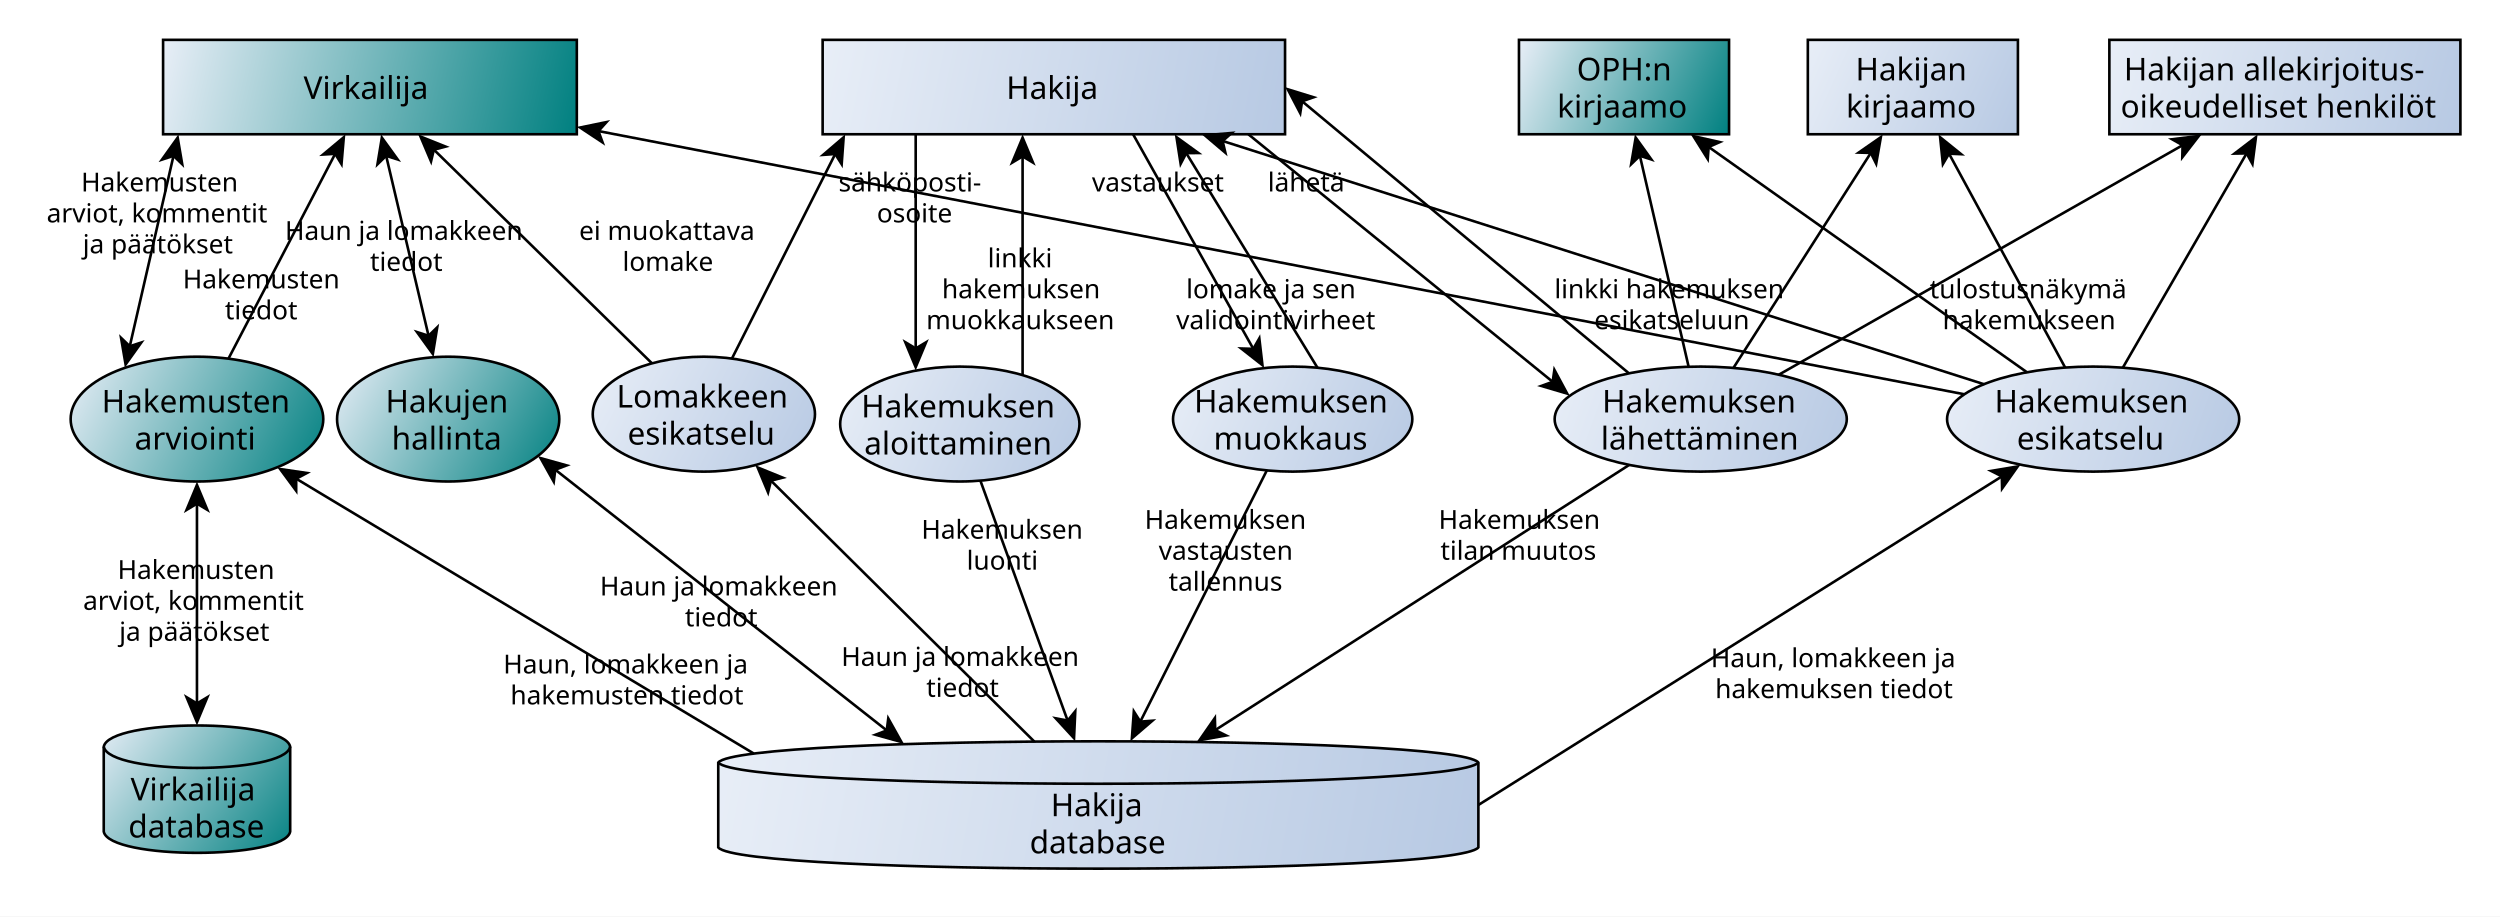
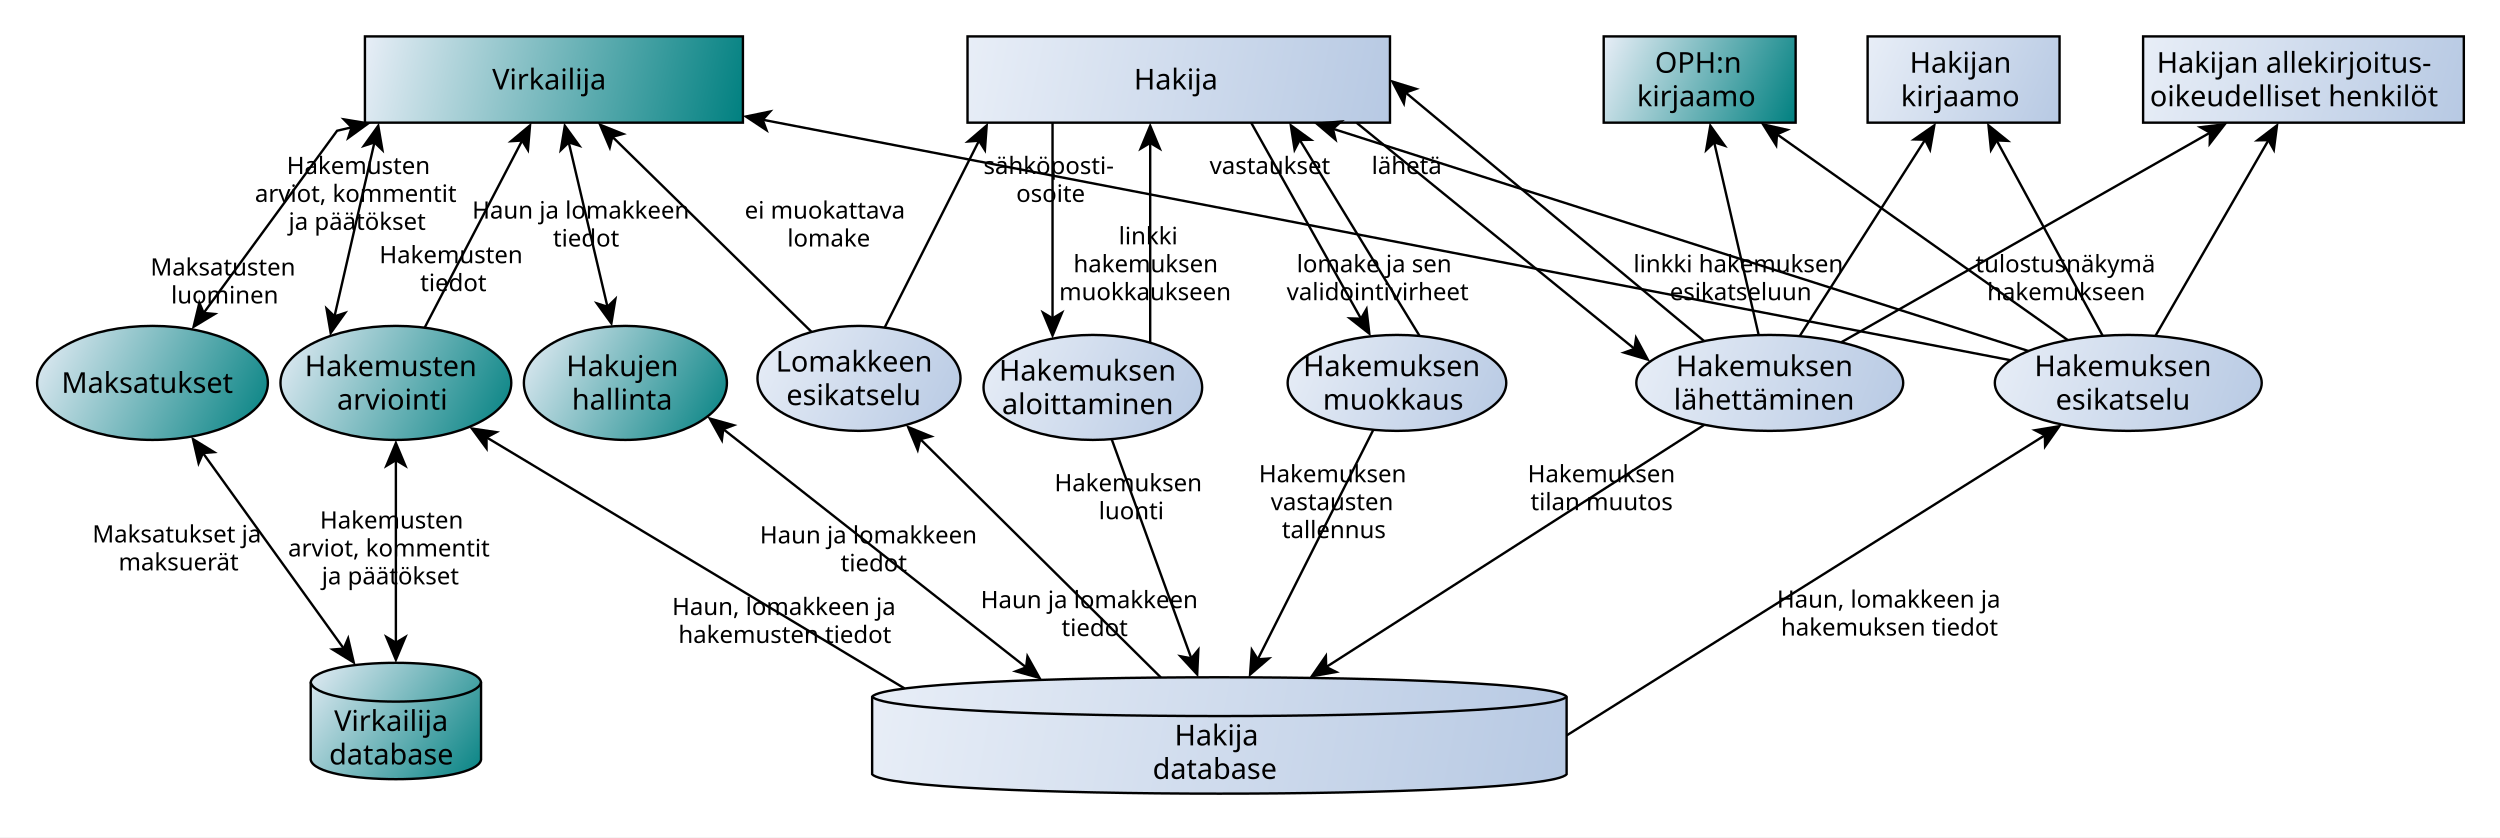
- <svg xmlns="http://www.w3.org/2000/svg" fill-opacity="1" color-rendering="auto" color-interpolation="auto" text-rendering="auto" stroke="black" stroke-linecap="square" width="952" stroke-miterlimit="10" shape-rendering="auto" stroke-opacity="1" fill="black" stroke-dasharray="none" font-weight="normal" stroke-width="1" height="349" font-family="'Dialog'" font-style="normal" stroke-linejoin="miter" font-size="12px" stroke-dashoffset="0" image-rendering="auto">
+ <svg xmlns="http://www.w3.org/2000/svg" fill-opacity="1" color-rendering="auto" color-interpolation="auto" text-rendering="auto" stroke="black" stroke-linecap="square" width="1042" stroke-miterlimit="10" shape-rendering="auto" stroke-opacity="1" fill="black" stroke-dasharray="none" font-weight="normal" stroke-width="1" height="349" font-family="'Dialog'" font-style="normal" stroke-linejoin="miter" font-size="12px" stroke-dashoffset="0" image-rendering="auto">
  <defs id="genericDefs" />
  <g>
    <defs id="defs1">
      <linearGradient x1="-43.495" gradientUnits="userSpaceOnUse" x2="27.5" y1="140.569" y2="194.458" id="linearGradient1" spreadMethod="reflect">
        <stop stop-opacity="1" stop-color="rgb(232,238,247)" offset="0%" />
        <stop stop-opacity="1" stop-color="teal" offset="100%" />
      </linearGradient>
      <linearGradient x1="190.509" gradientUnits="userSpaceOnUse" x2="479.965" y1="146.595" y2="200.484" id="linearGradient2" spreadMethod="reflect">
        <stop stop-opacity="1" stop-color="rgb(232,238,247)" offset="0%" />
        <stop stop-opacity="1" stop-color="rgb(183,201,227)" offset="100%" />
      </linearGradient>
      <linearGradient x1="-20.897" gradientUnits="userSpaceOnUse" x2="136.649" y1="-117.826" y2="-81.877" id="linearGradient3" spreadMethod="reflect">
        <stop stop-opacity="1" stop-color="rgb(232,238,247)" offset="0%" />
        <stop stop-opacity="1" stop-color="teal" offset="100%" />
      </linearGradient>
      <linearGradient x1="230.26" gradientUnits="userSpaceOnUse" x2="406.344" y1="-117.826" y2="-81.877" id="linearGradient4" spreadMethod="reflect">
        <stop stop-opacity="1" stop-color="rgb(232,238,247)" offset="0%" />
        <stop stop-opacity="1" stop-color="rgb(183,201,227)" offset="100%" />
      </linearGradient>
      <linearGradient x1="45.352" gradientUnits="userSpaceOnUse" x2="129.982" y1="2.833" y2="50.356" id="linearGradient5" spreadMethod="reflect">
        <stop stop-opacity="1" stop-color="rgb(232,238,247)" offset="0%" />
        <stop stop-opacity="1" stop-color="teal" offset="100%" />
      </linearGradient>
      <linearGradient x1="-56.099" gradientUnits="userSpaceOnUse" x2="40.104" y1="2.833" y2="50.356" id="linearGradient6" spreadMethod="reflect">
        <stop stop-opacity="1" stop-color="rgb(232,238,247)" offset="0%" />
        <stop stop-opacity="1" stop-color="teal" offset="100%" />
      </linearGradient>
      <linearGradient x1="363.688" gradientUnits="userSpaceOnUse" x2="454.81" y1="6.595" y2="46.595" id="linearGradient7" spreadMethod="reflect">
        <stop stop-opacity="1" stop-color="rgb(232,238,247)" offset="0%" />
        <stop stop-opacity="1" stop-color="rgb(183,201,227)" offset="100%" />
      </linearGradient>
      <linearGradient x1="142.713" gradientUnits="userSpaceOnUse" x2="227.343" y1="2.833" y2="46.595" id="linearGradient8" spreadMethod="reflect">
        <stop stop-opacity="1" stop-color="rgb(232,238,247)" offset="0%" />
        <stop stop-opacity="1" stop-color="rgb(183,201,227)" offset="100%" />
      </linearGradient>
      <linearGradient x1="509.009" gradientUnits="userSpaceOnUse" x2="620.259" y1="6.595" y2="46.595" id="linearGradient9" spreadMethod="reflect">
        <stop stop-opacity="1" stop-color="rgb(232,238,247)" offset="0%" />
        <stop stop-opacity="1" stop-color="rgb(183,201,227)" offset="100%" />
      </linearGradient>
      <linearGradient x1="236.933" gradientUnits="userSpaceOnUse" x2="328.055" y1="6.595" y2="50.356" id="linearGradient10" spreadMethod="reflect">
        <stop stop-opacity="1" stop-color="rgb(232,238,247)" offset="0%" />
        <stop stop-opacity="1" stop-color="rgb(183,201,227)" offset="100%" />
      </linearGradient>
      <linearGradient x1="605.421" gradientUnits="userSpaceOnUse" x2="685.421" y1="-117.826" y2="-81.877" id="linearGradient11" spreadMethod="reflect">
        <stop stop-opacity="1" stop-color="rgb(232,238,247)" offset="0%" />
        <stop stop-opacity="1" stop-color="rgb(183,201,227)" offset="100%" />
      </linearGradient>
      <linearGradient x1="720.245" gradientUnits="userSpaceOnUse" x2="853.92" y1="-117.826" y2="-81.877" id="linearGradient12" spreadMethod="reflect">
        <stop stop-opacity="1" stop-color="rgb(232,238,247)" offset="0%" />
        <stop stop-opacity="1" stop-color="rgb(183,201,227)" offset="100%" />
      </linearGradient>
      <linearGradient x1="495.421" gradientUnits="userSpaceOnUse" x2="575.421" y1="-117.826" y2="-81.877" id="linearGradient13" spreadMethod="reflect">
        <stop stop-opacity="1" stop-color="rgb(232,238,247)" offset="0%" />
        <stop stop-opacity="1" stop-color="teal" offset="100%" />
      </linearGradient>
      <linearGradient x1="658.439" gradientUnits="userSpaceOnUse" x2="769.689" y1="6.595" y2="46.595" id="linearGradient14" spreadMethod="reflect">
        <stop stop-opacity="1" stop-color="rgb(232,238,247)" offset="0%" />
        <stop stop-opacity="1" stop-color="rgb(183,201,227)" offset="100%" />
      </linearGradient>
+       <linearGradient x1="-157.551" gradientUnits="userSpaceOnUse" x2="-61.347" y1="2.833" y2="50.356" id="linearGradient15" spreadMethod="reflect">
+         <stop stop-opacity="1" stop-color="rgb(232,238,247)" offset="0%" />
+         <stop stop-opacity="1" stop-color="teal" offset="100%" />
+       </linearGradient>
      <clipPath clipPathUnits="userSpaceOnUse" id="clipPath1">
-         <path d="M0 0 L952 0 L952 349 L0 349 L0 0 Z" />
+         <path d="M0 0 L1042 0 L1042 349 L0 349 L0 0 Z" />
      </clipPath>
      <clipPath clipPathUnits="userSpaceOnUse" id="clipPath2">
-         <path d="M-83 -133 L869 -133 L869 216 L-83 216 L-83 -133 Z" />
+         <path d="M-173 -133 L869 -133 L869 216 L-173 216 L-173 -133 Z" />
      </clipPath>
    </defs>
-     <g fill="white" text-rendering="geometricPrecision" shape-rendering="geometricPrecision" transform="translate(83,133)" stroke="white">
-       <rect x="-83" width="952" height="349" y="-133" clip-path="url(#clipPath2)" stroke="none" />
-     </g>
-     <g fill="url(#linearGradient1)" text-rendering="geometricPrecision" shape-rendering="geometricPrecision" transform="matrix(1,0,0,1,83,133)" stroke="url(#linearGradient1)">
+     <g fill="white" text-rendering="geometricPrecision" shape-rendering="geometricPrecision" transform="translate(173,133)" stroke="white">
+       <rect x="-173" width="1042" height="349" y="-133" clip-path="url(#clipPath2)" stroke="none" />
+     </g>
+     <g fill="url(#linearGradient1)" text-rendering="geometricPrecision" shape-rendering="geometricPrecision" transform="matrix(1,0,0,1,173,133)" stroke="url(#linearGradient1)">
      <path d="M-43.495 151.347 C-41.365 140.569 25.37 140.569 27.5 151.347 L27.5 183.681 C25.37 194.458 -41.365 194.458 -43.495 183.681 Z" stroke="none" clip-path="url(#clipPath2)" />
    </g>
-     <g text-rendering="geometricPrecision" stroke-miterlimit="1.45" shape-rendering="geometricPrecision" transform="matrix(1,0,0,1,83,133)" stroke-linecap="butt">
+     <g text-rendering="geometricPrecision" stroke-miterlimit="1.45" shape-rendering="geometricPrecision" transform="matrix(1,0,0,1,173,133)" stroke-linecap="butt">
      <path fill="none" d="M-43.495 151.347 C-41.365 140.569 25.37 140.569 27.5 151.347 L27.5 183.681 C25.37 194.458 -41.365 194.458 -43.495 183.681 Z" clip-path="url(#clipPath2)" />
      <path fill="none" d="M27.5 151.347 C25.37 162.125 -41.365 162.125 -43.495 151.347" clip-path="url(#clipPath2)" />
-       <text x="-33.272" xml:space="preserve" y="171.794" clip-path="url(#clipPath2)" font-family="sans-serif" stroke="none">Virkailija</text>
-       <text x="-34.136" xml:space="preserve" y="185.927" clip-path="url(#clipPath2)" font-family="sans-serif" stroke="none">database</text>
-     </g>
-     <g fill="url(#linearGradient2)" text-rendering="geometricPrecision" shape-rendering="geometricPrecision" transform="matrix(1,0,0,1,83,133)" stroke="url(#linearGradient2)">
+       <text x="-33.732" xml:space="preserve" y="171.66" clip-path="url(#clipPath2)" font-family="sans-serif" stroke="none">Virkailija</text>
+       <text x="-35.815" xml:space="preserve" y="185.628" clip-path="url(#clipPath2)" font-family="sans-serif" stroke="none">database</text>
+     </g>
+     <g fill="url(#linearGradient2)" text-rendering="geometricPrecision" shape-rendering="geometricPrecision" transform="matrix(1,0,0,1,173,133)" stroke="url(#linearGradient2)">
      <path d="M190.509 157.373 C199.193 146.595 471.282 146.595 479.965 157.373 L479.965 189.706 C471.282 200.484 199.193 200.484 190.509 189.706 Z" stroke="none" clip-path="url(#clipPath2)" />
    </g>
-     <g text-rendering="geometricPrecision" stroke-miterlimit="1.45" shape-rendering="geometricPrecision" transform="matrix(1,0,0,1,83,133)" stroke-linecap="butt">
+     <g text-rendering="geometricPrecision" stroke-miterlimit="1.45" shape-rendering="geometricPrecision" transform="matrix(1,0,0,1,173,133)" stroke-linecap="butt">
      <path fill="none" d="M190.509 157.373 C199.193 146.595 471.282 146.595 479.965 157.373 L479.965 189.706 C471.282 200.484 199.193 200.484 190.509 189.706 Z" clip-path="url(#clipPath2)" />
      <path fill="none" d="M479.965 157.373 C471.282 168.15 199.193 168.15 190.509 157.373" clip-path="url(#clipPath2)" />
-       <text x="317.135" xml:space="preserve" y="177.82" clip-path="url(#clipPath2)" font-family="sans-serif" stroke="none">Hakija</text>
-       <text x="309.099" xml:space="preserve" y="191.952" clip-path="url(#clipPath2)" font-family="sans-serif" stroke="none">database</text>
-     </g>
-     <g fill="url(#linearGradient3)" text-rendering="geometricPrecision" shape-rendering="geometricPrecision" transform="matrix(1,0,0,1,83,133)" stroke="url(#linearGradient3)">
+       <text x="316.563" xml:space="preserve" y="177.685" clip-path="url(#clipPath2)" font-family="sans-serif" stroke="none">Hakija</text>
+       <text x="307.42" xml:space="preserve" y="191.654" clip-path="url(#clipPath2)" font-family="sans-serif" stroke="none">database</text>
+     </g>
+     <g fill="url(#linearGradient3)" text-rendering="geometricPrecision" shape-rendering="geometricPrecision" transform="matrix(1,0,0,1,173,133)" stroke="url(#linearGradient3)">
      <path d="M-20.897 -117.826 L136.649 -117.826 L136.649 -81.877 L-20.897 -81.877 Z" stroke="none" clip-path="url(#clipPath2)" />
    </g>
-     <g text-rendering="geometricPrecision" stroke-miterlimit="1.45" shape-rendering="geometricPrecision" transform="matrix(1,0,0,1,83,133)" stroke-linecap="butt">
+     <g text-rendering="geometricPrecision" stroke-miterlimit="1.45" shape-rendering="geometricPrecision" transform="matrix(1,0,0,1,173,133)" stroke-linecap="butt">
      <path fill="none" d="M-20.897 -117.826 L136.649 -117.826 L136.649 -81.877 L-20.897 -81.877 Z" clip-path="url(#clipPath2)" />
-       <text x="32.602" xml:space="preserve" y="-95.317" clip-path="url(#clipPath2)" font-family="sans-serif" stroke="none">Virkailija</text>
-     </g>
-     <g fill="url(#linearGradient4)" text-rendering="geometricPrecision" shape-rendering="geometricPrecision" transform="matrix(1,0,0,1,83,133)" stroke="url(#linearGradient4)">
+       <text x="32.142" xml:space="preserve" y="-95.698" clip-path="url(#clipPath2)" font-family="sans-serif" stroke="none">Virkailija</text>
+     </g>
+     <g fill="url(#linearGradient4)" text-rendering="geometricPrecision" shape-rendering="geometricPrecision" transform="matrix(1,0,0,1,173,133)" stroke="url(#linearGradient4)">
      <path d="M230.26 -117.826 L406.344 -117.826 L406.344 -81.877 L230.26 -81.877 Z" stroke="none" clip-path="url(#clipPath2)" />
    </g>
-     <g text-rendering="geometricPrecision" stroke-miterlimit="1.45" shape-rendering="geometricPrecision" transform="matrix(1,0,0,1,83,133)" stroke-linecap="butt">
+     <g text-rendering="geometricPrecision" stroke-miterlimit="1.45" shape-rendering="geometricPrecision" transform="matrix(1,0,0,1,173,133)" stroke-linecap="butt">
      <path fill="none" d="M230.26 -117.826 L406.344 -117.826 L406.344 -81.877 L230.26 -81.877 Z" clip-path="url(#clipPath2)" />
-       <text x="300.2" xml:space="preserve" y="-95.317" clip-path="url(#clipPath2)" font-family="sans-serif" stroke="none">Hakija</text>
-     </g>
-     <g fill="url(#linearGradient5)" text-rendering="geometricPrecision" shape-rendering="geometricPrecision" transform="matrix(1,0,0,1,83,133)" stroke="url(#linearGradient5)">
+       <text x="299.628" xml:space="preserve" y="-95.698" clip-path="url(#clipPath2)" font-family="sans-serif" stroke="none">Hakija</text>
+     </g>
+     <g fill="url(#linearGradient5)" text-rendering="geometricPrecision" shape-rendering="geometricPrecision" transform="matrix(1,0,0,1,173,133)" stroke="url(#linearGradient5)">
      <ellipse rx="42.315" ry="23.762" clip-path="url(#clipPath2)" cx="87.667" cy="26.595" stroke="none" />
    </g>
-     <g text-rendering="geometricPrecision" stroke-miterlimit="1.45" shape-rendering="geometricPrecision" transform="matrix(1,0,0,1,83,133)" stroke-linecap="butt">
+     <g text-rendering="geometricPrecision" stroke-miterlimit="1.45" shape-rendering="geometricPrecision" transform="matrix(1,0,0,1,173,133)" stroke-linecap="butt">
      <ellipse rx="42.315" fill="none" ry="23.762" clip-path="url(#clipPath2)" cx="87.667" cy="26.595" />
-       <text x="63.822" xml:space="preserve" y="24.064" clip-path="url(#clipPath2)" font-family="sans-serif" stroke="none">Hakujen</text>
-       <text x="66.145" xml:space="preserve" y="38.197" clip-path="url(#clipPath2)" font-family="sans-serif" stroke="none">hallinta</text>
-     </g>
-     <g fill="url(#linearGradient6)" text-rendering="geometricPrecision" shape-rendering="geometricPrecision" transform="matrix(1,0,0,1,83,133)" stroke="url(#linearGradient6)">
+       <text x="63.04" xml:space="preserve" y="23.765" clip-path="url(#clipPath2)" font-family="sans-serif" stroke="none">Hakujen</text>
+       <text x="65.354" xml:space="preserve" y="37.734" clip-path="url(#clipPath2)" font-family="sans-serif" stroke="none">hallinta</text>
+     </g>
+     <g fill="url(#linearGradient6)" text-rendering="geometricPrecision" shape-rendering="geometricPrecision" transform="matrix(1,0,0,1,173,133)" stroke="url(#linearGradient6)">
      <ellipse rx="48.102" ry="23.762" clip-path="url(#clipPath2)" cx="-7.998" cy="26.595" stroke="none" />
    </g>
-     <g text-rendering="geometricPrecision" stroke-miterlimit="1.45" shape-rendering="geometricPrecision" transform="matrix(1,0,0,1,83,133)" stroke-linecap="butt">
+     <g text-rendering="geometricPrecision" stroke-miterlimit="1.45" shape-rendering="geometricPrecision" transform="matrix(1,0,0,1,173,133)" stroke-linecap="butt">
      <ellipse rx="48.102" fill="none" ry="23.762" clip-path="url(#clipPath2)" cx="-7.998" cy="26.595" />
-       <text x="-44.264" xml:space="preserve" y="24.064" clip-path="url(#clipPath2)" font-family="sans-serif" stroke="none">Hakemusten</text>
-       <text x="-31.728" xml:space="preserve" y="38.197" clip-path="url(#clipPath2)" font-family="sans-serif" stroke="none">arviointi</text>
-     </g>
-     <g fill="url(#linearGradient7)" text-rendering="geometricPrecision" shape-rendering="geometricPrecision" transform="matrix(1,0,0,1,83,133)" stroke="url(#linearGradient7)">
+       <text x="-45.972" xml:space="preserve" y="23.765" clip-path="url(#clipPath2)" font-family="sans-serif" stroke="none">Hakemusten</text>
+       <text x="-32.519" xml:space="preserve" y="37.734" clip-path="url(#clipPath2)" font-family="sans-serif" stroke="none">arviointi</text>
+     </g>
+     <g fill="url(#linearGradient7)" text-rendering="geometricPrecision" shape-rendering="geometricPrecision" transform="matrix(1,0,0,1,173,133)" stroke="url(#linearGradient7)">
      <ellipse rx="45.561" ry="20" clip-path="url(#clipPath2)" cx="409.249" cy="26.595" stroke="none" />
    </g>
-     <g text-rendering="geometricPrecision" stroke-miterlimit="1.45" shape-rendering="geometricPrecision" transform="matrix(1,0,0,1,83,133)" stroke-linecap="butt">
+     <g text-rendering="geometricPrecision" stroke-miterlimit="1.45" shape-rendering="geometricPrecision" transform="matrix(1,0,0,1,173,133)" stroke-linecap="butt">
      <ellipse rx="45.561" fill="none" ry="20" clip-path="url(#clipPath2)" cx="409.249" cy="26.595" />
-       <text x="371.719" xml:space="preserve" y="24.064" clip-path="url(#clipPath2)" font-family="sans-serif" stroke="none">Hakemuksen</text>
-       <text x="379.129" xml:space="preserve" y="38.197" clip-path="url(#clipPath2)" font-family="sans-serif" stroke="none">muokkaus</text>
-     </g>
-     <g fill="url(#linearGradient8)" text-rendering="geometricPrecision" shape-rendering="geometricPrecision" transform="matrix(1,0,0,1,83,133)" stroke="url(#linearGradient8)">
+       <text x="370.152" xml:space="preserve" y="23.765" clip-path="url(#clipPath2)" font-family="sans-serif" stroke="none">Hakemuksen</text>
+       <text x="378.376" xml:space="preserve" y="37.734" clip-path="url(#clipPath2)" font-family="sans-serif" stroke="none">muokkaus</text>
+     </g>
+     <g fill="url(#linearGradient8)" text-rendering="geometricPrecision" shape-rendering="geometricPrecision" transform="matrix(1,0,0,1,173,133)" stroke="url(#linearGradient8)">
      <ellipse rx="42.315" ry="21.881" clip-path="url(#clipPath2)" cx="185.028" cy="24.714" stroke="none" />
    </g>
-     <g text-rendering="geometricPrecision" stroke-miterlimit="1.45" shape-rendering="geometricPrecision" transform="matrix(1,0,0,1,83,133)" stroke-linecap="butt">
+     <g text-rendering="geometricPrecision" stroke-miterlimit="1.45" shape-rendering="geometricPrecision" transform="matrix(1,0,0,1,173,133)" stroke-linecap="butt">
      <ellipse rx="42.315" fill="none" ry="21.881" clip-path="url(#clipPath2)" cx="185.028" cy="24.714" />
-       <text x="151.805" xml:space="preserve" y="22.183" clip-path="url(#clipPath2)" font-family="sans-serif" stroke="none">Lomakkeen</text>
-       <text x="155.968" xml:space="preserve" y="36.316" clip-path="url(#clipPath2)" font-family="sans-serif" stroke="none">esikatselu</text>
-     </g>
-     <g fill="url(#linearGradient9)" text-rendering="geometricPrecision" shape-rendering="geometricPrecision" transform="matrix(1,0,0,1,83,133)" stroke="url(#linearGradient9)">
+       <text x="150.358" xml:space="preserve" y="21.884" clip-path="url(#clipPath2)" font-family="sans-serif" stroke="none">Lomakkeen</text>
+       <text x="154.752" xml:space="preserve" y="35.853" clip-path="url(#clipPath2)" font-family="sans-serif" stroke="none">esikatselu</text>
+     </g>
+     <g fill="url(#linearGradient9)" text-rendering="geometricPrecision" shape-rendering="geometricPrecision" transform="matrix(1,0,0,1,173,133)" stroke="url(#linearGradient9)">
      <ellipse rx="55.625" ry="20" clip-path="url(#clipPath2)" cx="564.634" cy="26.595" stroke="none" />
    </g>
-     <g text-rendering="geometricPrecision" stroke-miterlimit="1.45" shape-rendering="geometricPrecision" transform="matrix(1,0,0,1,83,133)" stroke-linecap="butt">
+     <g text-rendering="geometricPrecision" stroke-miterlimit="1.45" shape-rendering="geometricPrecision" transform="matrix(1,0,0,1,173,133)" stroke-linecap="butt">
      <ellipse rx="55.625" fill="none" ry="20" clip-path="url(#clipPath2)" cx="564.634" cy="26.595" />
-       <text x="527.105" xml:space="preserve" y="24.064" clip-path="url(#clipPath2)" font-family="sans-serif" stroke="none">Hakemuksen</text>
-       <text x="526.592" xml:space="preserve" y="38.197" clip-path="url(#clipPath2)" font-family="sans-serif" stroke="none">lähettäminen</text>
-     </g>
-     <g fill="url(#linearGradient10)" text-rendering="geometricPrecision" shape-rendering="geometricPrecision" transform="matrix(1,0,0,1,83,133)" stroke="url(#linearGradient10)">
+       <text x="525.537" xml:space="preserve" y="23.765" clip-path="url(#clipPath2)" font-family="sans-serif" stroke="none">Hakemuksen</text>
+       <text x="524.606" xml:space="preserve" y="37.734" clip-path="url(#clipPath2)" font-family="sans-serif" stroke="none">lähettäminen</text>
+     </g>
+     <g fill="url(#linearGradient10)" text-rendering="geometricPrecision" shape-rendering="geometricPrecision" transform="matrix(1,0,0,1,173,133)" stroke="url(#linearGradient10)">
      <ellipse rx="45.561" ry="21.881" clip-path="url(#clipPath2)" cx="282.494" cy="28.476" stroke="none" />
    </g>
-     <g text-rendering="geometricPrecision" stroke-miterlimit="1.45" shape-rendering="geometricPrecision" transform="matrix(1,0,0,1,83,133)" stroke-linecap="butt">
+     <g text-rendering="geometricPrecision" stroke-miterlimit="1.45" shape-rendering="geometricPrecision" transform="matrix(1,0,0,1,173,133)" stroke-linecap="butt">
      <ellipse rx="45.561" fill="none" ry="21.881" clip-path="url(#clipPath2)" cx="282.494" cy="28.476" />
-       <text x="244.965" xml:space="preserve" y="25.944" clip-path="url(#clipPath2)" font-family="sans-serif" stroke="none">Hakemuksen</text>
-       <text x="246.099" xml:space="preserve" y="40.077" clip-path="url(#clipPath2)" font-family="sans-serif" stroke="none">aloittaminen</text>
-     </g>
-     <g fill="url(#linearGradient11)" text-rendering="geometricPrecision" shape-rendering="geometricPrecision" transform="matrix(1,0,0,1,83,133)" stroke="url(#linearGradient11)">
+       <text x="243.398" xml:space="preserve" y="25.646" clip-path="url(#clipPath2)" font-family="sans-serif" stroke="none">Hakemuksen</text>
+       <text x="244.622" xml:space="preserve" y="39.614" clip-path="url(#clipPath2)" font-family="sans-serif" stroke="none">aloittaminen</text>
+     </g>
+     <g fill="url(#linearGradient11)" text-rendering="geometricPrecision" shape-rendering="geometricPrecision" transform="matrix(1,0,0,1,173,133)" stroke="url(#linearGradient11)">
      <path d="M605.421 -117.826 L685.421 -117.826 L685.421 -81.877 L605.421 -81.877 Z" stroke="none" clip-path="url(#clipPath2)" />
    </g>
-     <g text-rendering="geometricPrecision" stroke-miterlimit="1.45" shape-rendering="geometricPrecision" transform="matrix(1,0,0,1,83,133)" stroke-linecap="butt">
+     <g text-rendering="geometricPrecision" stroke-miterlimit="1.45" shape-rendering="geometricPrecision" transform="matrix(1,0,0,1,173,133)" stroke-linecap="butt">
      <path fill="none" d="M605.421 -117.826 L685.421 -117.826 L685.421 -81.877 L605.421 -81.877 Z" clip-path="url(#clipPath2)" />
-       <text x="623.595" xml:space="preserve" y="-102.383" clip-path="url(#clipPath2)" font-family="sans-serif" stroke="none">Hakijan</text>
-       <text x="619.986" xml:space="preserve" y="-88.25" clip-path="url(#clipPath2)" font-family="sans-serif" stroke="none">kirjaamo</text>
-     </g>
-     <g fill="url(#linearGradient12)" text-rendering="geometricPrecision" shape-rendering="geometricPrecision" transform="matrix(1,0,0,1,83,133)" stroke="url(#linearGradient12)">
+       <text x="622.945" xml:space="preserve" y="-102.682" clip-path="url(#clipPath2)" font-family="sans-serif" stroke="none">Hakijan</text>
+       <text x="619.277" xml:space="preserve" y="-88.713" clip-path="url(#clipPath2)" font-family="sans-serif" stroke="none">kirjaamo</text>
+     </g>
+     <g fill="url(#linearGradient12)" text-rendering="geometricPrecision" shape-rendering="geometricPrecision" transform="matrix(1,0,0,1,173,133)" stroke="url(#linearGradient12)">
      <path d="M720.245 -117.826 L853.92 -117.826 L853.92 -81.877 L720.245 -81.877 Z" stroke="none" clip-path="url(#clipPath2)" />
    </g>
-     <g text-rendering="geometricPrecision" stroke-miterlimit="1.45" shape-rendering="geometricPrecision" transform="matrix(1,0,0,1,83,133)" stroke-linecap="butt">
+     <g text-rendering="geometricPrecision" stroke-miterlimit="1.45" shape-rendering="geometricPrecision" transform="matrix(1,0,0,1,173,133)" stroke-linecap="butt">
      <path fill="none" d="M720.245 -117.826 L853.92 -117.826 L853.92 -81.877 L720.245 -81.877 Z" clip-path="url(#clipPath2)" />
-       <text x="725.794" xml:space="preserve" y="-102.383" clip-path="url(#clipPath2)" font-family="sans-serif" stroke="none">Hakijan allekirjoitus-</text>
-       <text x="724.528" xml:space="preserve" y="-88.25" clip-path="url(#clipPath2)" font-family="sans-serif" stroke="none">oikeudelliset henkilöt</text>
-     </g>
-     <g fill="url(#linearGradient13)" text-rendering="geometricPrecision" shape-rendering="geometricPrecision" transform="matrix(1,0,0,1,83,133)" stroke="url(#linearGradient13)">
+       <text x="725.937" xml:space="preserve" y="-102.682" clip-path="url(#clipPath2)" font-family="sans-serif" stroke="none">Hakijan allekirjoitus-</text>
+       <text x="723.069" xml:space="preserve" y="-88.713" clip-path="url(#clipPath2)" font-family="sans-serif" stroke="none">oikeudelliset henkilöt</text>
+     </g>
+     <g fill="url(#linearGradient13)" text-rendering="geometricPrecision" shape-rendering="geometricPrecision" transform="matrix(1,0,0,1,173,133)" stroke="url(#linearGradient13)">
      <path d="M495.421 -117.826 L575.421 -117.826 L575.421 -81.877 L495.421 -81.877 Z" stroke="none" clip-path="url(#clipPath2)" />
    </g>
-     <g text-rendering="geometricPrecision" stroke-miterlimit="1.45" shape-rendering="geometricPrecision" transform="matrix(1,0,0,1,83,133)" stroke-linecap="butt">
+     <g text-rendering="geometricPrecision" stroke-miterlimit="1.45" shape-rendering="geometricPrecision" transform="matrix(1,0,0,1,173,133)" stroke-linecap="butt">
      <path fill="none" d="M495.421 -117.826 L575.421 -117.826 L575.421 -81.877 L495.421 -81.877 Z" clip-path="url(#clipPath2)" />
-       <text x="517.413" xml:space="preserve" y="-102.383" clip-path="url(#clipPath2)" font-family="sans-serif" stroke="none">OPH:n</text>
-       <text x="509.986" xml:space="preserve" y="-88.25" clip-path="url(#clipPath2)" font-family="sans-serif" stroke="none">kirjaamo</text>
-     </g>
-     <g fill="url(#linearGradient14)" text-rendering="geometricPrecision" shape-rendering="geometricPrecision" transform="matrix(1,0,0,1,83,133)" stroke="url(#linearGradient14)">
+       <text x="516.745" xml:space="preserve" y="-102.682" clip-path="url(#clipPath2)" font-family="sans-serif" stroke="none">OPH:n</text>
+       <text x="509.277" xml:space="preserve" y="-88.713" clip-path="url(#clipPath2)" font-family="sans-serif" stroke="none">kirjaamo</text>
+     </g>
+     <g fill="url(#linearGradient14)" text-rendering="geometricPrecision" shape-rendering="geometricPrecision" transform="matrix(1,0,0,1,173,133)" stroke="url(#linearGradient14)">
      <ellipse rx="55.625" ry="20" clip-path="url(#clipPath2)" cx="714.064" cy="26.595" stroke="none" />
    </g>
-     <g text-rendering="geometricPrecision" stroke-miterlimit="1.45" shape-rendering="geometricPrecision" transform="matrix(1,0,0,1,83,133)" stroke-linecap="butt">
+     <g text-rendering="geometricPrecision" stroke-miterlimit="1.45" shape-rendering="geometricPrecision" transform="matrix(1,0,0,1,173,133)" stroke-linecap="butt">
      <ellipse rx="55.625" fill="none" ry="20" clip-path="url(#clipPath2)" cx="714.064" cy="26.595" />
-       <text x="676.535" xml:space="preserve" y="24.064" clip-path="url(#clipPath2)" font-family="sans-serif" stroke="none">Hakemuksen</text>
-       <text x="685.005" xml:space="preserve" y="38.197" clip-path="url(#clipPath2)" font-family="sans-serif" stroke="none">esikatselu</text>
-     </g>
-     <g text-rendering="geometricPrecision" stroke-miterlimit="1.45" shape-rendering="geometricPrecision" transform="matrix(1,0,0,1,83,133)" stroke-linecap="butt">
+       <text x="674.967" xml:space="preserve" y="23.765" clip-path="url(#clipPath2)" font-family="sans-serif" stroke="none">Hakemuksen</text>
+       <text x="683.789" xml:space="preserve" y="37.734" clip-path="url(#clipPath2)" font-family="sans-serif" stroke="none">esikatselu</text>
+     </g>
+     <g fill="url(#linearGradient15)" text-rendering="geometricPrecision" shape-rendering="geometricPrecision" transform="matrix(1,0,0,1,173,133)" stroke="url(#linearGradient15)">
+       <ellipse rx="48.102" ry="23.762" clip-path="url(#clipPath2)" cx="-109.449" cy="26.595" stroke="none" />
+     </g>
+     <g text-rendering="geometricPrecision" stroke-miterlimit="1.45" shape-rendering="geometricPrecision" transform="matrix(1,0,0,1,173,133)" stroke-linecap="butt">
+       <ellipse rx="48.102" fill="none" ry="23.762" clip-path="url(#clipPath2)" cx="-109.449" cy="26.595" />
+       <text x="-147.38" xml:space="preserve" y="30.749" clip-path="url(#clipPath2)" font-family="sans-serif" stroke="none">Maksatukset</text>
+     </g>
+     <g text-rendering="geometricPrecision" stroke-miterlimit="1.45" shape-rendering="geometricPrecision" transform="matrix(1,0,0,1,173,133)" stroke-linecap="butt">
      <path fill="none" d="M63.951 -74.067 L80.287 -4.73" clip-path="url(#clipPath2)" />
    </g>
-     <g text-rendering="geometricPrecision" stroke-miterlimit="1.45" shape-rendering="geometricPrecision" transform="matrix(1,0,0,1,83,133)" stroke-linecap="butt">
+     <g text-rendering="geometricPrecision" stroke-miterlimit="1.45" shape-rendering="geometricPrecision" transform="matrix(1,0,0,1,173,133)" stroke-linecap="butt">
      <path d="M62.116 -81.854 L60.001 -69.027 L64.18 -73.094 L69.735 -71.321 Z" stroke="none" clip-path="url(#clipPath2)" />
      <path d="M82.121 3.057 L84.236 -9.77 L80.057 -5.703 L74.503 -7.477 Z" clip-path="url(#clipPath2)" stroke="none" />
-       <text x="25.537" font-size="10px" y="-41.631" clip-path="url(#clipPath2)" font-family="sans-serif" stroke="none" xml:space="preserve">Haun ja lomakkeen</text>
-       <text x="57.9" font-size="10px" y="-29.854" clip-path="url(#clipPath2)" font-family="sans-serif" stroke="none" xml:space="preserve">tiedot</text>
+       <text x="23.801" font-size="10px" y="-41.88" clip-path="url(#clipPath2)" font-family="sans-serif" stroke="none" xml:space="preserve">Haun ja lomakkeen</text>
+       <text x="57.471" font-size="10px" y="-30.24" clip-path="url(#clipPath2)" font-family="sans-serif" stroke="none" xml:space="preserve">tiedot</text>
      <path fill="none" d="M254.998 145.412 L128.126 45.607" clip-path="url(#clipPath2)" />
      <path d="M261.286 150.359 L254.946 139.01 L254.212 144.794 L248.763 146.869 Z" clip-path="url(#clipPath2)" stroke="none" />
      <path d="M121.839 40.661 L128.179 52.01 L128.912 46.226 L134.362 44.151 Z" clip-path="url(#clipPath2)" stroke="none" />
-       <text x="145.451" font-size="10px" y="93.748" clip-path="url(#clipPath2)" font-family="sans-serif" stroke="none" xml:space="preserve">Haun ja lomakkeen</text>
-       <text x="177.815" font-size="10px" y="105.525" clip-path="url(#clipPath2)" font-family="sans-serif" stroke="none" xml:space="preserve">tiedot</text>
+       <text x="143.715" font-size="10px" y="93.499" clip-path="url(#clipPath2)" font-family="sans-serif" stroke="none" xml:space="preserve">Haun ja lomakkeen</text>
+       <text x="177.385" font-size="10px" y="105.14" clip-path="url(#clipPath2)" font-family="sans-serif" stroke="none" xml:space="preserve">tiedot</text>
      <path fill="none" d="M-16.84 -74.061 L-33.673 -0.743" clip-path="url(#clipPath2)" />
      <path d="M-15.05 -81.859 L-22.609 -71.282 L-17.064 -73.087 L-12.862 -69.044 Z" clip-path="url(#clipPath2)" stroke="none" />
      <path d="M-35.463 7.054 L-27.904 -3.523 L-33.449 -1.718 L-37.651 -5.761 Z" clip-path="url(#clipPath2)" stroke="none" />
-       <text x="-52.108" font-size="10px" y="-60.084" clip-path="url(#clipPath2)" font-family="sans-serif" stroke="none" xml:space="preserve">Hakemusten</text>
-       <text x="-65.235" font-size="10px" y="-48.307" clip-path="url(#clipPath2)" font-family="sans-serif" stroke="none" xml:space="preserve">arviot, kommentit</text>
-       <text x="-51.488" font-size="10px" y="-36.53" clip-path="url(#clipPath2)" font-family="sans-serif" stroke="none" xml:space="preserve">ja päätökset</text>
+       <text x="-53.484" font-size="10px" y="-60.47" clip-path="url(#clipPath2)" font-family="sans-serif" stroke="none" xml:space="preserve">Hakemusten</text>
+       <text x="-66.755" font-size="10px" y="-48.83" clip-path="url(#clipPath2)" font-family="sans-serif" stroke="none" xml:space="preserve">arviot, kommentit</text>
+       <text x="-52.739" font-size="10px" y="-37.189" clip-path="url(#clipPath2)" font-family="sans-serif" stroke="none" xml:space="preserve">ja päätökset</text>
      <path fill="none" d="M204.046 153.958 L29.43 49.075" clip-path="url(#clipPath2)" />
      <path d="M22.572 44.956 L30.284 55.421 L30.287 49.59 L35.433 46.849 Z" clip-path="url(#clipPath2)" stroke="none" />
-       <text x="108.647" font-size="10px" y="123.459" clip-path="url(#clipPath2)" font-family="sans-serif" stroke="none" xml:space="preserve">Haun, lomakkeen ja</text>
-       <text x="111.359" font-size="10px" y="135.237" clip-path="url(#clipPath2)" font-family="sans-serif" stroke="none" xml:space="preserve">hakemusten tiedot</text>
+       <text x="107.132" font-size="10px" y="123.347" clip-path="url(#clipPath2)" font-family="sans-serif" stroke="none" xml:space="preserve">Haun, lomakkeen ja</text>
+       <text x="109.746" font-size="10px" y="134.988" clip-path="url(#clipPath2)" font-family="sans-serif" stroke="none" xml:space="preserve">hakemusten tiedot</text>
      <path fill="none" d="M-7.998 58.368 L-7.998 135.29" clip-path="url(#clipPath2)" />
      <path d="M-7.998 50.368 L-12.998 62.368 L-7.998 59.368 L-2.998 62.368 Z" clip-path="url(#clipPath2)" stroke="none" />
      <path d="M-7.998 143.29 L-2.998 131.29 L-7.998 134.29 L-12.998 131.29 Z" clip-path="url(#clipPath2)" stroke="none" />
-       <text x="-38.22" font-size="10px" y="87.465" clip-path="url(#clipPath2)" font-family="sans-serif" stroke="none" xml:space="preserve">Hakemusten</text>
-       <text x="-51.347" font-size="10px" y="99.242" clip-path="url(#clipPath2)" font-family="sans-serif" stroke="none" xml:space="preserve">arviot, kommentit</text>
-       <text x="-37.6" font-size="10px" y="111.02" clip-path="url(#clipPath2)" font-family="sans-serif" stroke="none" xml:space="preserve">ja päätökset</text>
+       <text x="-39.643" font-size="10px" y="87.284" clip-path="url(#clipPath2)" font-family="sans-serif" stroke="none" xml:space="preserve">Hakemusten</text>
+       <text x="-52.915" font-size="10px" y="98.925" clip-path="url(#clipPath2)" font-family="sans-serif" stroke="none" xml:space="preserve">arviot, kommentit</text>
+       <text x="-38.899" font-size="10px" y="110.566" clip-path="url(#clipPath2)" font-family="sans-serif" stroke="none" xml:space="preserve">ja päätökset</text>
      <path fill="none" d="M3.984 3.596 L44.825 -74.8" clip-path="url(#clipPath2)" />
      <path d="M48.521 -81.895 L38.543 -73.563 L44.363 -73.913 L47.411 -68.942 Z" clip-path="url(#clipPath2)" stroke="none" />
-       <text x="-13.389" font-size="10px" y="-23.178" clip-path="url(#clipPath2)" font-family="sans-serif" stroke="none" xml:space="preserve">Hakemusten</text>
-       <text x="2.644" font-size="10px" y="-11.401" clip-path="url(#clipPath2)" font-family="sans-serif" stroke="none" xml:space="preserve">tiedot</text>
+       <text x="-14.883" font-size="10px" y="-23.291" clip-path="url(#clipPath2)" font-family="sans-serif" stroke="none" xml:space="preserve">Hakemusten</text>
+       <text x="2.143" font-size="10px" y="-11.65" clip-path="url(#clipPath2)" font-family="sans-serif" stroke="none" xml:space="preserve">tiedot</text>
      <path fill="none" d="M348.478 -81.861 L394.463 0.207" clip-path="url(#clipPath2)" />
      <path d="M398.373 7.186 L396.87 -5.727 L393.974 -0.665 L388.146 -0.838 Z" clip-path="url(#clipPath2)" stroke="none" />
-       <text x="332.803" font-size="10px" y="-60.084" clip-path="url(#clipPath2)" font-family="sans-serif" stroke="none" xml:space="preserve">vastaukset</text>
+       <text x="331.166" font-size="10px" y="-60.47" clip-path="url(#clipPath2)" font-family="sans-serif" stroke="none" xml:space="preserve">vastaukset</text>
      <path fill="none" d="M418.693 7.027 L368.508 -75.045" clip-path="url(#clipPath2)" />
      <path d="M364.334 -81.87 L366.329 -69.024 L369.03 -74.192 L374.86 -74.241 Z" clip-path="url(#clipPath2)" stroke="none" />
-       <text x="368.694" font-size="10px" y="-19.417" clip-path="url(#clipPath2)" font-family="sans-serif" stroke="none" xml:space="preserve">lomake ja sen </text>
-       <text x="364.868" font-size="10px" y="-7.639" clip-path="url(#clipPath2)" font-family="sans-serif" stroke="none" xml:space="preserve">validointivirheet</text>
+       <text x="367.471" font-size="10px" y="-19.529" clip-path="url(#clipPath2)" font-family="sans-serif" stroke="none" xml:space="preserve">lomake ja sen </text>
+       <text x="363.269" font-size="10px" y="-7.888" clip-path="url(#clipPath2)" font-family="sans-serif" stroke="none" xml:space="preserve">validointivirheet</text>
      <path fill="none" d="M399.401 46.147 L351.039 142.166" clip-path="url(#clipPath2)" />
      <path d="M347.44 149.311 L357.304 140.843 L351.489 141.273 L348.373 136.345 Z" clip-path="url(#clipPath2)" stroke="none" />
-       <text x="352.896" font-size="10px" y="68.388" clip-path="url(#clipPath2)" font-family="sans-serif" stroke="none" xml:space="preserve">Hakemuksen</text>
-       <text x="358.231" font-size="10px" y="80.165" clip-path="url(#clipPath2)" font-family="sans-serif" stroke="none" xml:space="preserve">vastausten</text>
-       <text x="362.005" font-size="10px" y="91.943" clip-path="url(#clipPath2)" font-family="sans-serif" stroke="none" xml:space="preserve">tallennus</text>
+       <text x="351.693" font-size="10px" y="68.002" clip-path="url(#clipPath2)" font-family="sans-serif" stroke="none" xml:space="preserve">Hakemuksen</text>
+       <text x="356.642" font-size="10px" y="79.643" clip-path="url(#clipPath2)" font-family="sans-serif" stroke="none" xml:space="preserve">vastausten</text>
+       <text x="361.283" font-size="10px" y="91.283" clip-path="url(#clipPath2)" font-family="sans-serif" stroke="none" xml:space="preserve">tallennus</text>
      <path fill="none" d="M310.869 149.395 L210.281 49.735" clip-path="url(#clipPath2)" />
      <path d="M204.598 44.104 L209.604 56.102 L210.992 50.439 L216.642 48.998 Z" clip-path="url(#clipPath2)" stroke="none" />
-       <text x="237.365" font-size="10px" y="120.583" clip-path="url(#clipPath2)" font-family="sans-serif" stroke="none" xml:space="preserve">Haun ja lomakkeen</text>
-       <text x="269.728" font-size="10px" y="132.361" clip-path="url(#clipPath2)" font-family="sans-serif" stroke="none" xml:space="preserve">tiedot</text>
+       <text x="235.767" font-size="10px" y="120.471" clip-path="url(#clipPath2)" font-family="sans-serif" stroke="none" xml:space="preserve">Haun ja lomakkeen</text>
+       <text x="269.436" font-size="10px" y="132.112" clip-path="url(#clipPath2)" font-family="sans-serif" stroke="none" xml:space="preserve">tiedot</text>
      <path fill="none" d="M165.254 5.342 L81.915 -76.302" clip-path="url(#clipPath2)" />
      <path d="M76.201 -81.9 L81.273 -69.931 L82.629 -75.602 L88.272 -77.074 Z" clip-path="url(#clipPath2)" stroke="none" />
-       <text x="137.522" font-size="10px" y="-41.631" clip-path="url(#clipPath2)" font-family="sans-serif" stroke="none" xml:space="preserve">ei muokattava</text>
-       <text x="154.057" font-size="10px" y="-29.854" clip-path="url(#clipPath2)" font-family="sans-serif" stroke="none" xml:space="preserve">lomake</text>
+       <text x="137.382" font-size="10px" y="-41.88" clip-path="url(#clipPath2)" font-family="sans-serif" stroke="none" xml:space="preserve">ei muokattava</text>
+       <text x="155.148" font-size="10px" y="-30.24" clip-path="url(#clipPath2)" font-family="sans-serif" stroke="none" xml:space="preserve">lomake</text>
      <path fill="none" d="M195.709 3.558 L235.237 -74.731" clip-path="url(#clipPath2)" />
      <path d="M238.843 -81.872 L228.971 -73.413 L234.786 -73.838 L237.898 -68.906 Z" clip-path="url(#clipPath2)" stroke="none" />
      <path fill="none" d="M392.378 -81.864 L508.577 12.655" clip-path="url(#clipPath2)" />
      <path d="M514.783 17.703 L508.629 6.252 L507.801 12.024 L502.319 14.01 Z" clip-path="url(#clipPath2)" stroke="none" />
-       <text x="399.78" font-size="10px" y="-60.084" clip-path="url(#clipPath2)" font-family="sans-serif" stroke="none" xml:space="preserve">lähetä</text>
+       <text x="398.7" font-size="10px" y="-60.47" clip-path="url(#clipPath2)" font-family="sans-serif" stroke="none" xml:space="preserve">lähetä</text>
      <path fill="none" d="M537.273 9.149 L412.519 -94.707" clip-path="url(#clipPath2)" />
      <path d="M406.37 -99.825 L412.394 -88.305 L413.287 -94.067 L418.792 -95.99 Z" clip-path="url(#clipPath2)" stroke="none" />
      <path fill="none" d="M537.388 44.048 L379.408 145.245" clip-path="url(#clipPath2)" />
      <path d="M372.672 149.56 L385.473 147.298 L380.25 144.706 L380.079 138.877 Z" clip-path="url(#clipPath2)" stroke="none" />
-       <text x="464.823" font-size="10px" y="68.388" clip-path="url(#clipPath2)" font-family="sans-serif" stroke="none" xml:space="preserve">Hakemuksen</text>
-       <text x="465.526" font-size="10px" y="80.165" clip-path="url(#clipPath2)" font-family="sans-serif" stroke="none" xml:space="preserve">tilan muutos</text>
+       <text x="463.73" font-size="10px" y="68.002" clip-path="url(#clipPath2)" font-family="sans-serif" stroke="none" xml:space="preserve">Hakemuksen</text>
+       <text x="464.917" font-size="10px" y="79.643" clip-path="url(#clipPath2)" font-family="sans-serif" stroke="none" xml:space="preserve">tilan muutos</text>
      <path fill="none" d="M265.696 -81.861 L265.696 0.117" clip-path="url(#clipPath2)" />
      <path d="M265.696 8.117 L270.696 -3.883 L265.696 -0.883 L260.696 -3.883 Z" clip-path="url(#clipPath2)" stroke="none" />
-       <text x="236.314" font-size="10px" y="-60.084" clip-path="url(#clipPath2)" font-family="sans-serif" stroke="none" xml:space="preserve">sähköposti-</text>
-       <text x="250.903" font-size="10px" y="-48.307" clip-path="url(#clipPath2)" font-family="sans-serif" stroke="none" xml:space="preserve">osoite</text>
+       <text x="236.912" font-size="10px" y="-60.47" clip-path="url(#clipPath2)" font-family="sans-serif" stroke="none" xml:space="preserve">sähköposti-</text>
+       <text x="250.547" font-size="10px" y="-48.83" clip-path="url(#clipPath2)" font-family="sans-serif" stroke="none" xml:space="preserve">osoite</text>
      <path fill="none" d="M290.336 50.044 L323.701 141.81" clip-path="url(#clipPath2)" />
      <path d="M326.435 149.329 L327.033 136.343 L323.359 140.87 L317.635 139.76 Z" clip-path="url(#clipPath2)" stroke="none" />
-       <text x="267.866" font-size="10px" y="72.15" clip-path="url(#clipPath2)" font-family="sans-serif" stroke="none" xml:space="preserve">Hakemuksen</text>
-       <text x="285.102" font-size="10px" y="83.927" clip-path="url(#clipPath2)" font-family="sans-serif" stroke="none" xml:space="preserve">luonti</text>
+       <text x="266.51" font-size="10px" y="71.764" clip-path="url(#clipPath2)" font-family="sans-serif" stroke="none" xml:space="preserve">Hakemuksen</text>
+       <text x="284.955" font-size="10px" y="83.404" clip-path="url(#clipPath2)" font-family="sans-serif" stroke="none" xml:space="preserve">luonti</text>
      <path fill="none" d="M306.402 9.82 L306.402 -73.871" clip-path="url(#clipPath2)" />
      <path d="M306.402 -81.871 L301.402 -69.871 L306.402 -72.871 L311.402 -69.871 Z" clip-path="url(#clipPath2)" stroke="none" />
-       <text x="293.118" font-size="10px" y="-31.194" clip-path="url(#clipPath2)" font-family="sans-serif" stroke="none" xml:space="preserve">linkki</text>
-       <text x="275.699" font-size="10px" y="-19.417" clip-path="url(#clipPath2)" font-family="sans-serif" stroke="none" xml:space="preserve">hakemuksen</text>
-       <text x="269.705" font-size="10px" y="-7.639" clip-path="url(#clipPath2)" font-family="sans-serif" stroke="none" xml:space="preserve">muokkaukseen</text>
+       <text x="293.274" font-size="10px" y="-31.17" clip-path="url(#clipPath2)" font-family="sans-serif" stroke="none" xml:space="preserve">linkki</text>
+       <text x="274.412" font-size="10px" y="-19.529" clip-path="url(#clipPath2)" font-family="sans-serif" stroke="none" xml:space="preserve">hakemuksen</text>
+       <text x="268.458" font-size="10px" y="-7.888" clip-path="url(#clipPath2)" font-family="sans-serif" stroke="none" xml:space="preserve">muokkaukseen</text>
      <path fill="none" d="M577.079 7.115 L629.618 -75.117" clip-path="url(#clipPath2)" />
      <path d="M633.925 -81.859 L623.251 -74.438 L629.08 -74.274 L631.678 -69.054 Z" clip-path="url(#clipPath2)" stroke="none" />
      <path fill="none" d="M594.368 9.693 L748.487 -77.913" clip-path="url(#clipPath2)" />
      <path d="M755.442 -81.866 L742.539 -80.283 L747.618 -77.419 L747.481 -71.589 Z" clip-path="url(#clipPath2)" stroke="none" />
      <path fill="none" d="M560.034 6.683 L541.374 -74.085" clip-path="url(#clipPath2)" />
      <path d="M539.573 -81.879 L537.403 -69.062 L541.599 -73.11 L547.146 -71.313 Z" clip-path="url(#clipPath2)" stroke="none" />
-       <text x="508.922" font-size="10px" y="-19.417" clip-path="url(#clipPath2)" font-family="sans-serif" stroke="none" xml:space="preserve">linkki hakemuksen</text>
-       <text x="524.069" font-size="10px" y="-7.639" clip-path="url(#clipPath2)" font-family="sans-serif" stroke="none" xml:space="preserve">esikatseluun</text>
+       <text x="507.816" font-size="10px" y="-19.529" clip-path="url(#clipPath2)" font-family="sans-serif" stroke="none" xml:space="preserve">linkki hakemuksen</text>
+       <text x="522.955" font-size="10px" y="-7.888" clip-path="url(#clipPath2)" font-family="sans-serif" stroke="none" xml:space="preserve">esikatseluun</text>
      <path fill="none" d="M479.983 173.521 L679.657 48.191" clip-path="url(#clipPath2)" />
      <path d="M686.433 43.938 L673.611 46.083 L678.81 48.723 L678.927 54.553 Z" clip-path="url(#clipPath2)" stroke="none" />
-       <text x="568.49" font-size="10px" y="121.066" clip-path="url(#clipPath2)" font-family="sans-serif" stroke="none" xml:space="preserve">Haun, lomakkeen ja</text>
-       <text x="570.15" font-size="10px" y="132.843" clip-path="url(#clipPath2)" font-family="sans-serif" stroke="none" xml:space="preserve">hakemuksen tiedot</text>
+       <text x="567.618" font-size="10px" y="120.27" clip-path="url(#clipPath2)" font-family="sans-serif" stroke="none" xml:space="preserve">Haun, lomakkeen ja</text>
+       <text x="569.298" font-size="10px" y="131.91" clip-path="url(#clipPath2)" font-family="sans-serif" stroke="none" xml:space="preserve">hakemuksen tiedot</text>
      <path fill="none" d="M725.384 6.992 L772.704 -74.951" clip-path="url(#clipPath2)" />
      <path d="M776.704 -81.879 L766.373 -73.988 L772.204 -74.085 L775.033 -68.987 Z" clip-path="url(#clipPath2)" stroke="none" />
      <path fill="none" d="M703.422 6.992 L658.995 -74.849" clip-path="url(#clipPath2)" />
      <path d="M655.178 -81.879 L656.509 -68.948 L659.472 -73.97 L665.297 -73.719 Z" clip-path="url(#clipPath2)" stroke="none" />
-       <text x="651.843" font-size="10px" y="-19.417" clip-path="url(#clipPath2)" font-family="sans-serif" stroke="none" xml:space="preserve">tulostusnäkymä</text>
-       <text x="656.742" font-size="10px" y="-7.639" clip-path="url(#clipPath2)" font-family="sans-serif" stroke="none" xml:space="preserve">hakemukseen</text>
+       <text x="650.366" font-size="10px" y="-19.529" clip-path="url(#clipPath2)" font-family="sans-serif" stroke="none" xml:space="preserve">tulostusnäkymä</text>
+       <text x="655.24" font-size="10px" y="-7.888" clip-path="url(#clipPath2)" font-family="sans-serif" stroke="none" xml:space="preserve">hakemukseen</text>
      <path fill="none" d="M688.877 8.767 L567.315 -77.277" clip-path="url(#clipPath2)" />
      <path d="M560.785 -81.899 L567.691 -70.885 L568.131 -76.699 L573.468 -79.047 Z" clip-path="url(#clipPath2)" stroke="none" />
      <path fill="none" d="M672.493 13.313 L382.173 -79.445" clip-path="url(#clipPath2)" />
      <path d="M374.552 -81.88 L384.461 -73.465 L383.125 -79.141 L387.505 -82.99 Z" clip-path="url(#clipPath2)" stroke="none" />
      <path fill="none" d="M665.002 17.141 L144.476 -83.164" clip-path="url(#clipPath2)" />
      <path d="M136.62 -84.678 L147.457 -77.498 L145.458 -82.975 L149.35 -87.317 Z" clip-path="url(#clipPath2)" stroke="none" />
+       <path fill="none" d="M-88.36 -2.208 L-32.5 -78.5 L-26.032 -80.028" clip-path="url(#clipPath2)" />
+       <path d="M-93.086 4.247 L-81.963 -2.482 L-87.769 -3.015 L-90.031 -8.389 Z" clip-path="url(#clipPath2)" stroke="none" />
+       <path d="M-18.246 -81.868 L-31.075 -83.974 L-27.005 -79.798 L-28.775 -74.242 Z" clip-path="url(#clipPath2)" stroke="none" />
+       <text x="-110.285" font-size="10px" y="-18.166" clip-path="url(#clipPath2)" font-family="sans-serif" stroke="none" xml:space="preserve">Maksatusten</text>
+       <text x="-101.694" font-size="10px" y="-6.525" clip-path="url(#clipPath2)" font-family="sans-serif" stroke="none" xml:space="preserve">luominen</text>
+       <path fill="none" d="M-88.651 55.484 L-29.483 137.67" clip-path="url(#clipPath2)" />
+       <path d="M-93.325 48.992 L-90.371 61.652 L-88.067 56.296 L-82.256 55.809 Z" clip-path="url(#clipPath2)" stroke="none" />
+       <path d="M-24.809 144.162 L-27.762 131.502 L-30.067 136.858 L-35.878 137.345 Z" clip-path="url(#clipPath2)" stroke="none" />
+       <text x="-134.486" font-size="10px" y="93.105" clip-path="url(#clipPath2)" font-family="sans-serif" stroke="none" xml:space="preserve">Maksatukset ja</text>
+       <text x="-123.595" font-size="10px" y="104.745" clip-path="url(#clipPath2)" font-family="sans-serif" stroke="none" xml:space="preserve">maksuerät</text>
    </g>
  </g>
</svg>
